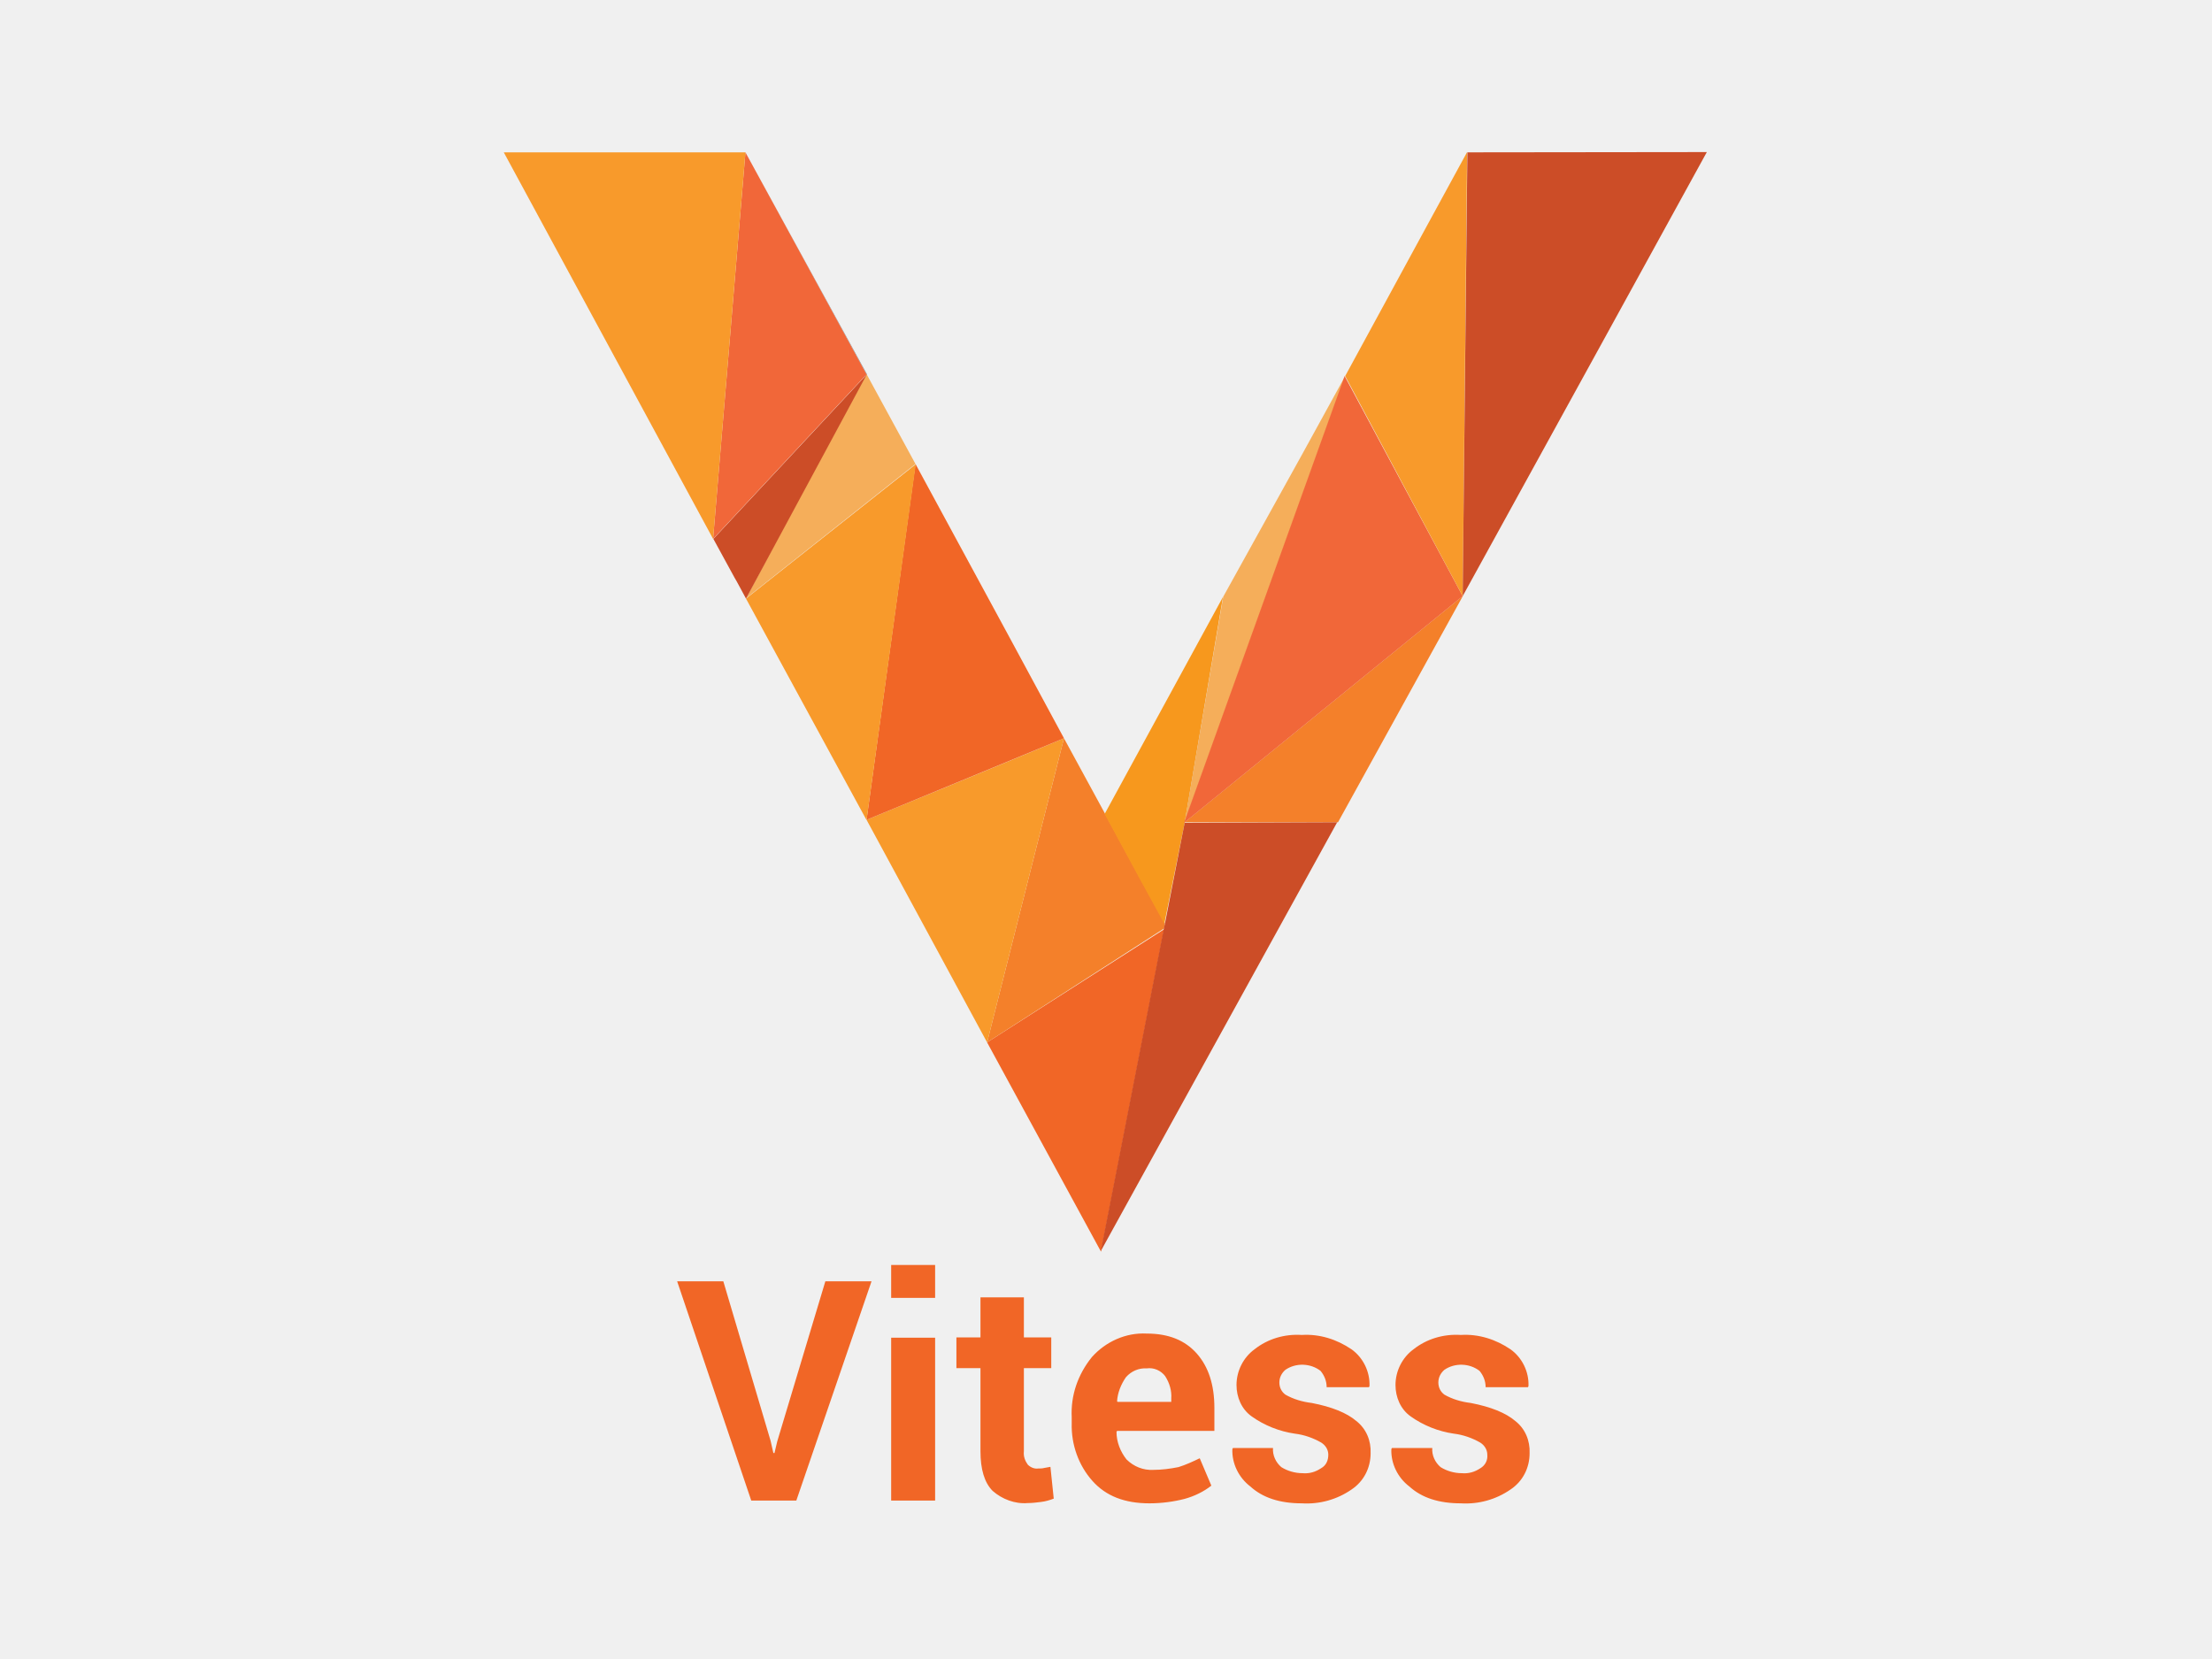
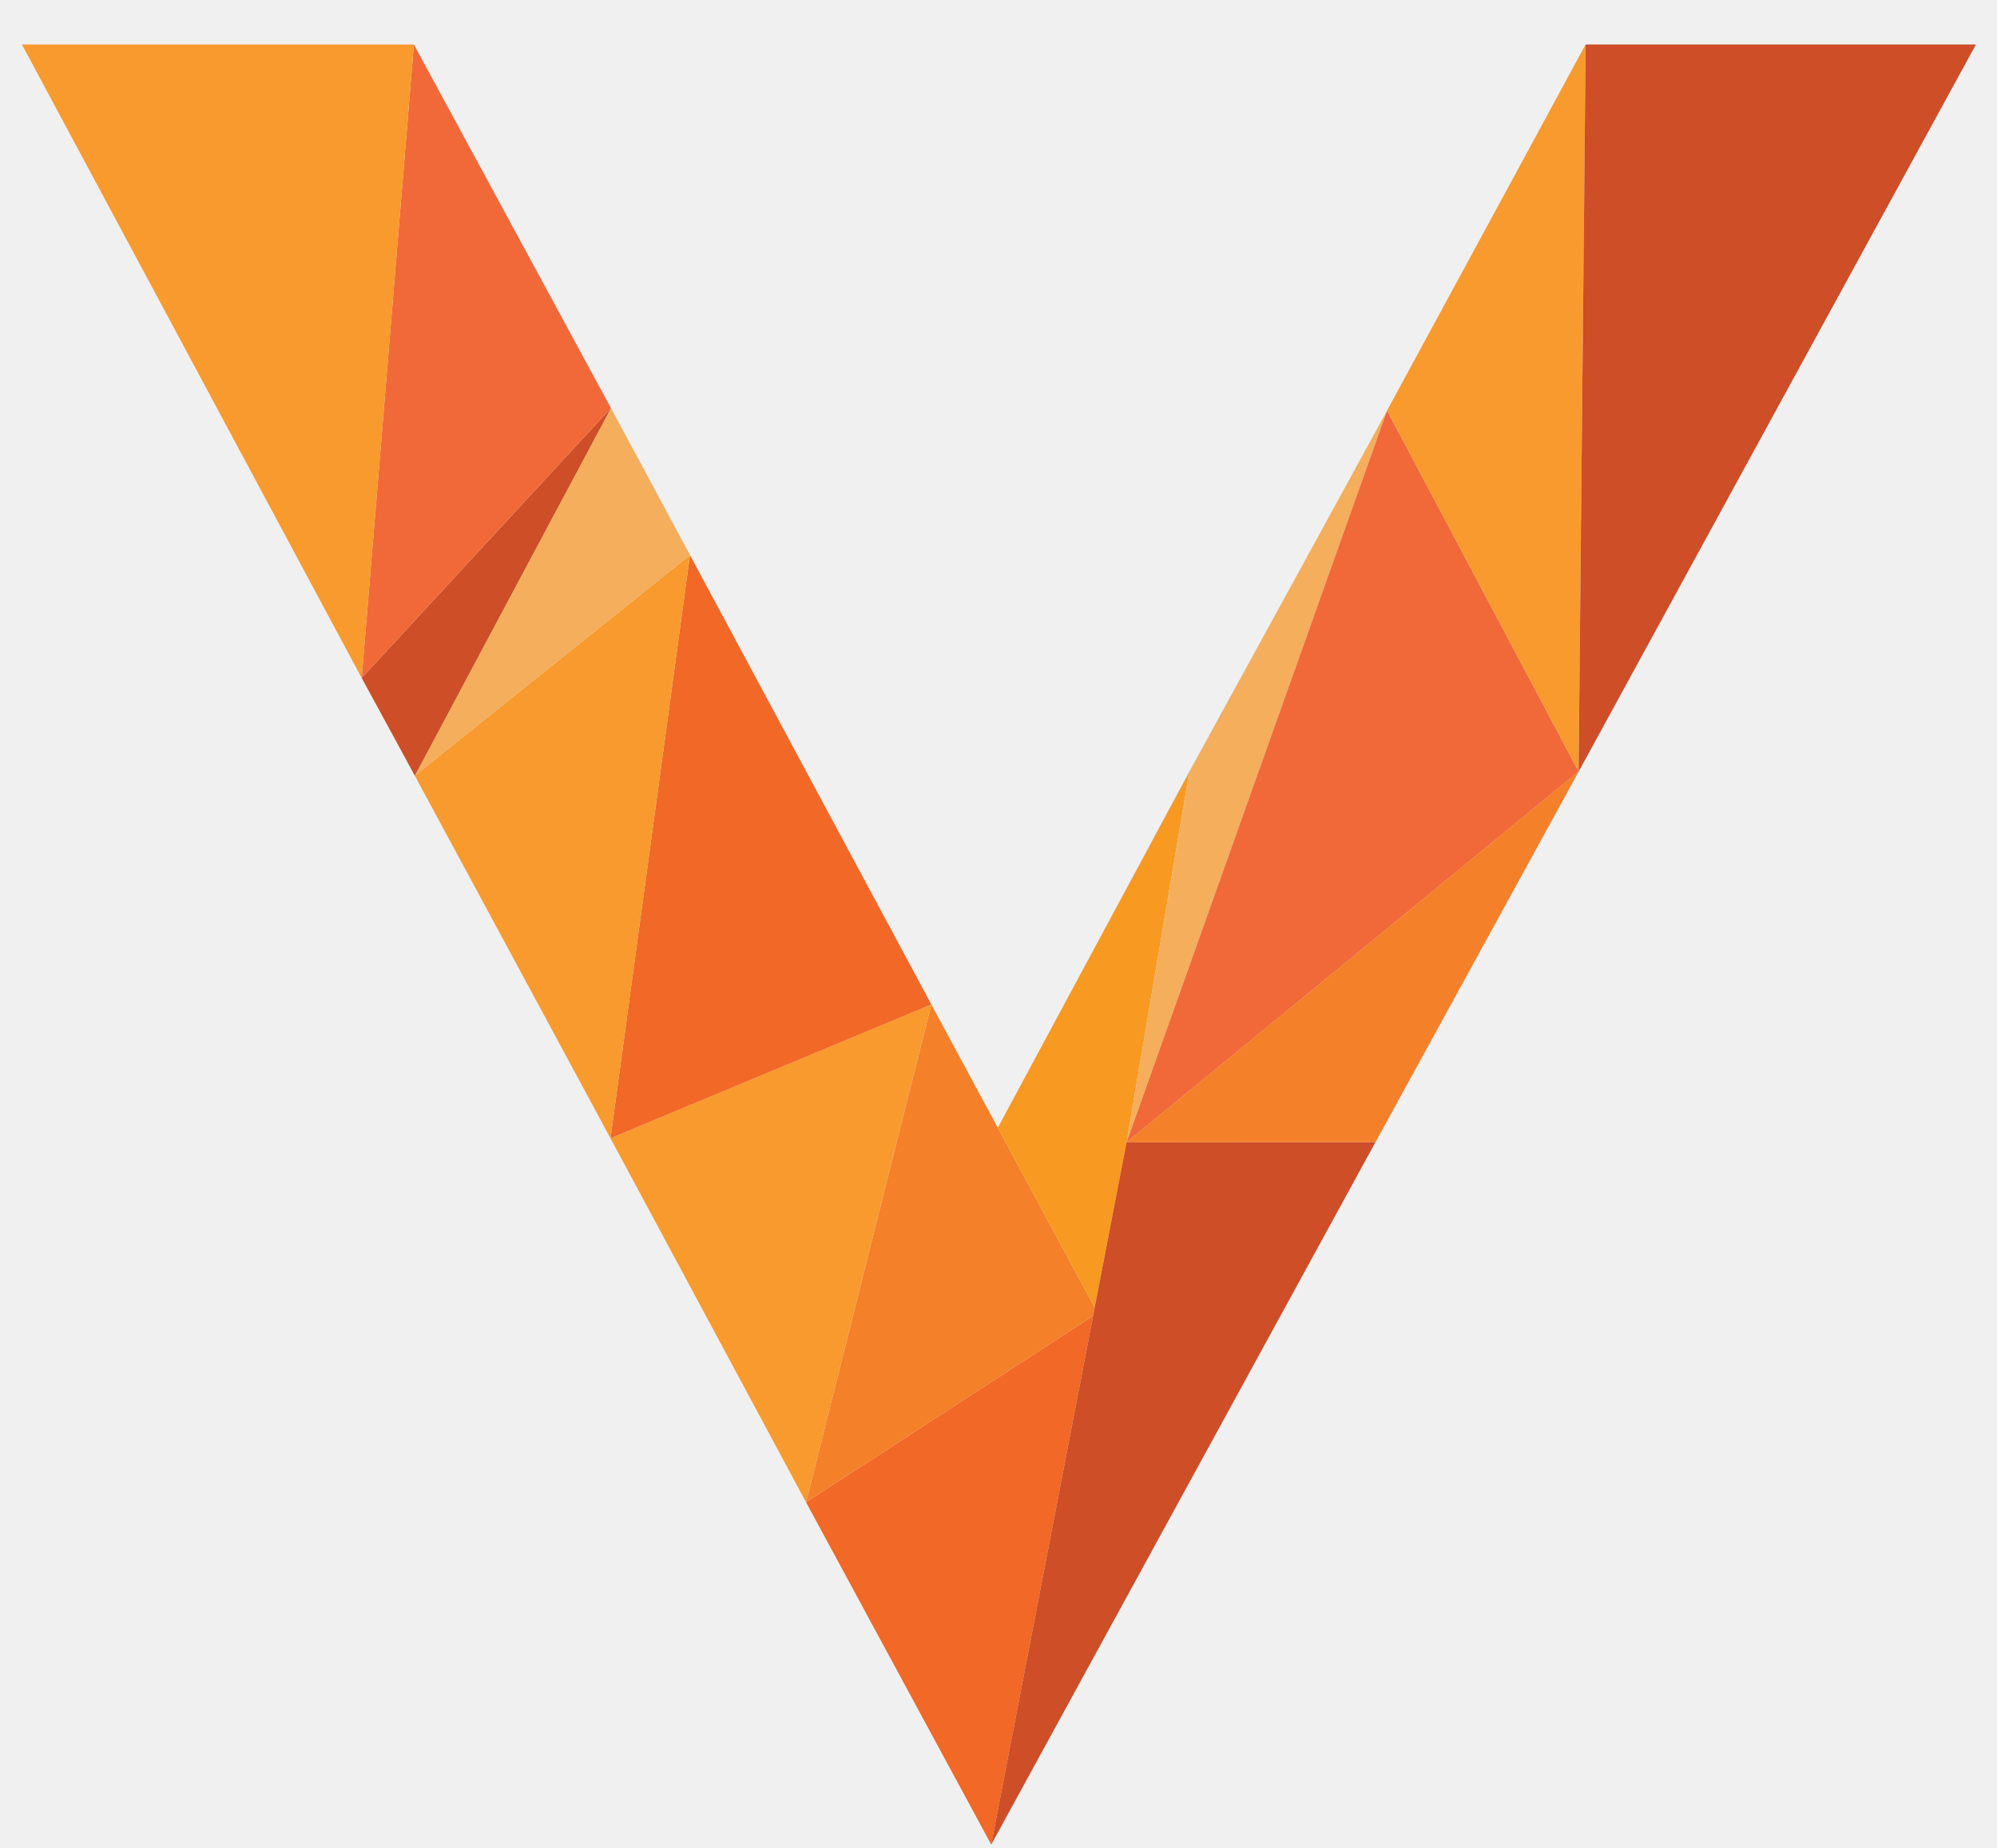
- <svg xmlns="http://www.w3.org/2000/svg" version="1.0" id="katman_1" x="0px" y="0px" viewBox="0 0 800 600" style="enable-background:new 0 0 800 600;" xml:space="preserve">
-   <style type="text/css">
- 	.st0{fill:#F16626;}
- 	.st1{fill:none;}
- 	.st2{fill:#264D63;}
- 	.st3{fill:#F4802A;}
- 	.st4{fill:#F89A2B;}
- 	.st5{fill:#F7981D;}
- 	.st6{fill:#F5AE5A;}
- 	.st7{fill:#CC4D27;}
- 	.st8{fill:#F16739;}
- </style>
-   <path class="st0" d="M278.7,521.1l1,4.4h0.4l1-4.2l17.4-57.9h16.7L288,542.7h-16.3l-26.8-79.3h16.7L278.7,521.1z M338.2,469.4h-15.9  v-11.9h15.9V469.4z M338.2,542.7h-15.9v-58.9h15.9V542.7z M370.3,469.2v14.5h9.9v11.1h-9.9v30.1c-0.2,1.8,0.4,3.4,1.4,4.8  c1,1,2.4,1.6,3.8,1.4c0.8,0,1.4,0,2.2-0.2c0.8-0.2,1.4-0.2,2.2-0.4l1.2,11.5c-1.6,0.6-3,1-4.6,1.2c-1.6,0.2-3.2,0.4-4.8,0.4  c-4.6,0.4-9.3-1.4-12.7-4.4c-3-3-4.4-7.9-4.4-14.3v-30.1h-8.7v-11.1h8.7v-14.5L370.3,469.2z M415.7,543.7c-8.9,0-15.7-2.6-20.6-8.1  c-5-5.6-7.7-13.1-7.5-20.8v-2.2c-0.4-7.9,2.2-15.5,7.3-21.8c5-5.6,12.3-8.9,19.8-8.5c7.9,0,13.9,2.4,18.2,7.3  c4.2,4.8,6.3,11.3,6.3,19.6v8.3H404l-0.2,0.4c0,3.6,1.4,7.1,3.6,9.9c2.6,2.6,6.1,4,9.7,3.8c3,0,6.1-0.4,9.1-1c2.6-0.8,5.2-2,7.7-3.2  l4.2,9.9c-2.8,2.2-6.1,3.8-9.7,4.8C424.5,543.1,420.1,543.7,415.7,543.7L415.7,543.7z M414.7,494.9c-2.8-0.2-5.6,1-7.5,3.2  c-1.8,2.6-3,5.6-3.2,8.7l0.2,0.2h19.4v-1.2c0.2-2.8-0.6-5.6-2.2-8.1C419.9,495.7,417.3,494.5,414.7,494.9L414.7,494.9z M480.4,526.1  c0-1.8-1-3.4-2.6-4.4c-2.8-1.6-6.1-2.8-9.5-3.2c-5.6-0.8-11.1-3-15.7-6.3c-3.6-2.6-5.4-6.9-5.4-11.3c0-5,2.4-9.9,6.5-12.9  c4.8-3.8,10.9-5.6,17.1-5.2c6.5-0.4,12.7,1.6,18,5.2c4.2,3,6.7,8.1,6.5,13.3l-0.2,0.4h-15.3c0-2.2-0.8-4.2-2.2-5.9  c-3.6-2.8-8.9-3-12.7-0.4c-1.4,1.2-2.2,2.8-2.2,4.6c0,1.8,0.8,3.4,2.2,4.4c2.8,1.6,6.1,2.6,9.5,3c7.3,1.4,12.7,3.6,16.1,6.5  c3.6,2.8,5.4,7.1,5.2,11.7c0,5.2-2.4,10.1-6.9,13.1c-5.2,3.6-11.5,5.4-18,5c-7.9,0-14.1-2-18.6-6.1c-4.2-3.2-6.7-8.3-6.5-13.5  l0.2-0.4h14.5c-0.2,2.6,1,5.2,3,6.9c2.2,1.4,5,2.2,7.7,2.2c2.4,0.2,4.6-0.4,6.7-1.8C479.6,530,480.4,528.2,480.4,526.1L480.4,526.1z   M537.9,526.1c0-1.8-1-3.4-2.6-4.4c-2.8-1.6-6.1-2.8-9.5-3.2c-5.6-0.8-11.1-3-15.7-6.3c-3.6-2.6-5.4-6.9-5.4-11.3  c0-5,2.4-9.9,6.5-12.9c4.8-3.8,10.9-5.6,17.1-5.2c6.5-0.4,12.7,1.6,18,5.2c4.2,3,6.7,8.1,6.5,13.3l-0.2,0.4h-15.3  c0-2.2-0.8-4.2-2.2-5.9c-3.6-2.8-8.9-3-12.7-0.4c-1.4,1.2-2.2,2.8-2.2,4.6c0,1.8,0.8,3.4,2.2,4.4c2.8,1.6,6.1,2.6,9.5,3  c7.3,1.4,12.7,3.6,16.1,6.5c3.6,2.8,5.4,7.1,5.2,11.7c0,5.2-2.4,10.1-6.9,13.1c-5.2,3.6-11.5,5.4-18,5c-7.9,0-14.1-2-18.6-6.1  c-4.2-3.2-6.7-8.3-6.5-13.5l0.2-0.4H518c-0.2,2.6,1,5.2,3,6.9c2.2,1.4,5,2.2,7.7,2.2c2.4,0.2,4.6-0.4,6.7-1.8  C537.1,530,538.1,528.2,537.9,526.1L537.9,526.1z" />
-   <path class="st2" d="M428.4,297.8v-0.2l13.9-81.7L428.4,297.8z M529,215.6l-45.2,81.9l-85.5,155.1l0,0l85.5-155.1L529,215.6  l49.4-89.8L529,215.6z M530.7,55.1l-14.5,26.6L530.7,55.1L530.7,55.1z M257.9,194.9l55.5-59.5L257.9,194.9z M269.8,216.5l61.3-48.6  L269.8,216.5z" />
-   <path class="st2" d="M269.8,216.5l-4-7.5L269.8,216.5l43.6,80.1l7.1,13.1l-7.1-13.1L269.8,216.5z M285.1,188.2l28.4-52.7l17.6,32.5  l34.1,62.9L331.1,168l-17.6-32.5l-44-80.5l0,0l44,80.3C313.4,135.3,285.1,188.2,285.1,188.2z M412.8,318.5l0.2,0.4l8.3,15.1  L412.8,318.5z M470.9,164l-28.6,51.8l-31.9,58.5l31.9-58.5L470.9,164z" />
-   <path class="st0" d="M357,377l41.2,75.7l22.8-116.6L357,377z" />
-   <path class="st3" d="M421.3,333.9l-8.3-15.1l-28.2-51.8l-27.8,110l64-41.2L421.3,333.9z" />
-   <path class="st4" d="M313.4,296.5l7.1,13.1L357,377l27.8-110C384.8,267.1,313.4,296.5,313.4,296.5z" />
-   <path class="st0" d="M313.4,296.5l71.4-29.5l-19.6-36.3l-34.1-62.9L313.4,296.5L313.4,296.5z" />
-   <path class="st5" d="M428.4,297.8l13.9-81.9l-31.9,58.5l-10.9,20l13.1,24.2l8.5,15.5L428.4,297.8L428.4,297.8z" />
-   <path class="st4" d="M269.8,216.5l43.6,80.1l17.8-128.7L269.8,216.5L269.8,216.5z" />
-   <path class="st3" d="M483.9,297.4l45.2-81.9l-100.7,81.9H483.9z" />
-   <path class="st6" d="M313.4,135.3L284.9,188l-15.1,28.4l61.3-48.6C331.1,167.8,313.4,135.3,313.4,135.3z M428.4,297.6L486.5,136  l-15.5,28.2l-28.6,51.6L428.4,297.6z" />
-   <path class="st7" d="M269.8,216.5l15.3-28.4l28.4-52.7l-55.5,59.5l0,0l7.7,14.1C265.8,209,269.8,216.5,269.8,216.5z" />
-   <path class="st8" d="M529,215.6L486.3,136l-58.1,161.6L529,215.6z M257.9,194.9l55.5-59.5l-43.8-80.3l0,0L257.9,194.9  C257.9,195.1,257.9,194.9,257.9,194.9z" />
-   <path class="st4" d="M529,215.6l1.6-160.6l0,0l0,0l-14.5,26.6L486.5,136L529,215.6z M269.6,55.1h-87.4l75.7,139.8  C257.9,195.1,269.6,55.1,269.6,55.1z" />
-   <path class="st7" d="M530.7,55.1L530.7,55.1L529,215.6l49.4-89.8l38.9-70.8L530.7,55.1L530.7,55.1z M428.4,297.6v0.2l-7.1,36.3  l-0.4,1.8l-22.8,116.6l0,0l85.5-155.1L428.4,297.6z" />
+ <svg xmlns="http://www.w3.org/2000/svg" width="40" height="37" viewBox="0 0 40 37" fill="none">
+   <g clip-path="url(#clip0_155_2380)">
+     <path d="M22.561 22.896L22.565 22.877L23.819 15.468L22.561 22.896ZM31.62 15.45L27.55 22.873L19.854 36.937L19.855 36.938L27.552 22.871L31.622 15.45L36.069 7.311L31.62 15.45ZM31.759 0.892L30.453 3.301L31.76 0.892H31.759ZM7.246 13.577L12.237 8.173L7.246 13.577ZM8.309 15.534L13.82 11.117L8.309 15.534ZM8.309 15.534L7.939 14.853L8.308 15.534L12.229 22.795L12.865 23.98L12.228 22.794L8.309 15.534ZM9.683 12.957L12.237 8.173L13.82 11.117L16.889 16.829L13.821 11.116L12.237 8.171L8.291 0.892H8.29L12.237 8.173L9.683 12.957ZM21.17 24.78L21.188 24.814L21.927 26.185L21.17 24.78Z" fill="#284E64" />
+     <path d="M26.386 10.775L23.817 15.466L20.96 20.774L23.819 15.468L26.386 10.775Z" fill="#284E64" />
+     <path d="M16.145 30.084L19.854 36.939L21.895 26.352L16.145 30.084Z" fill="#F16827" />
+     <path d="M21.927 26.185L21.188 24.814L18.655 20.116L16.145 30.084L21.895 26.352L21.927 26.185Z" fill="#F48029" />
+     <path d="M12.228 22.794L12.865 23.98L16.145 30.084L18.655 20.116L12.228 22.794Z" fill="#F89A2E" />
+     <path d="M12.228 22.794L18.655 20.116L16.889 16.829L13.82 11.117L12.228 22.794Z" fill="#F16827" />
+     <path d="M22.561 22.896L23.819 15.468L20.96 20.774L19.986 22.584L21.17 24.78L21.927 26.184L22.561 22.896Z" fill="#F89921" />
+     <path d="M8.309 15.533L12.228 22.794L13.82 11.117L8.309 15.533Z" fill="#F89A2E" />
+     <path d="M27.55 22.873L31.62 15.45L22.565 22.877L27.55 22.873Z" fill="#F48029" />
+     <path d="M12.237 8.173L9.684 12.957L8.309 15.534L13.82 11.117L12.237 8.173ZM22.565 22.877L27.783 8.221L26.386 10.775L23.819 15.468L22.565 22.877Z" fill="#F4AE5C" />
+     <path d="M8.309 15.534L9.683 12.957L12.237 8.173L7.246 13.576L7.245 13.578L7.939 14.853L8.309 15.534Z" fill="#CD4E27" />
+     <path d="M31.62 15.45L27.783 8.221L22.565 22.877L31.62 15.45ZM7.246 13.576L12.237 8.173L8.29 0.892L8.29 0.891L7.245 13.578L7.246 13.576Z" fill="#F16938" />
+     <path d="M31.62 15.45L31.761 0.892V0.891L31.76 0.892L30.453 3.301L27.783 8.221L31.62 15.45ZM8.29 0.891H0.439L7.245 13.578L8.29 0.891Z" fill="#F89A2E" />
+     <path d="M31.761 0.891V0.892L31.62 15.45L36.069 7.311L39.578 0.891H31.761ZM22.565 22.877L22.561 22.896L21.927 26.184L21.895 26.352L19.854 36.938L19.855 36.937L27.55 22.873L22.565 22.877Z" fill="#CD4E27" />
+   </g>
+   <defs>
+     <clipPath id="clip0_155_2380">
+       <rect width="40" height="37" fill="white" />
+     </clipPath>
+   </defs>
</svg>
